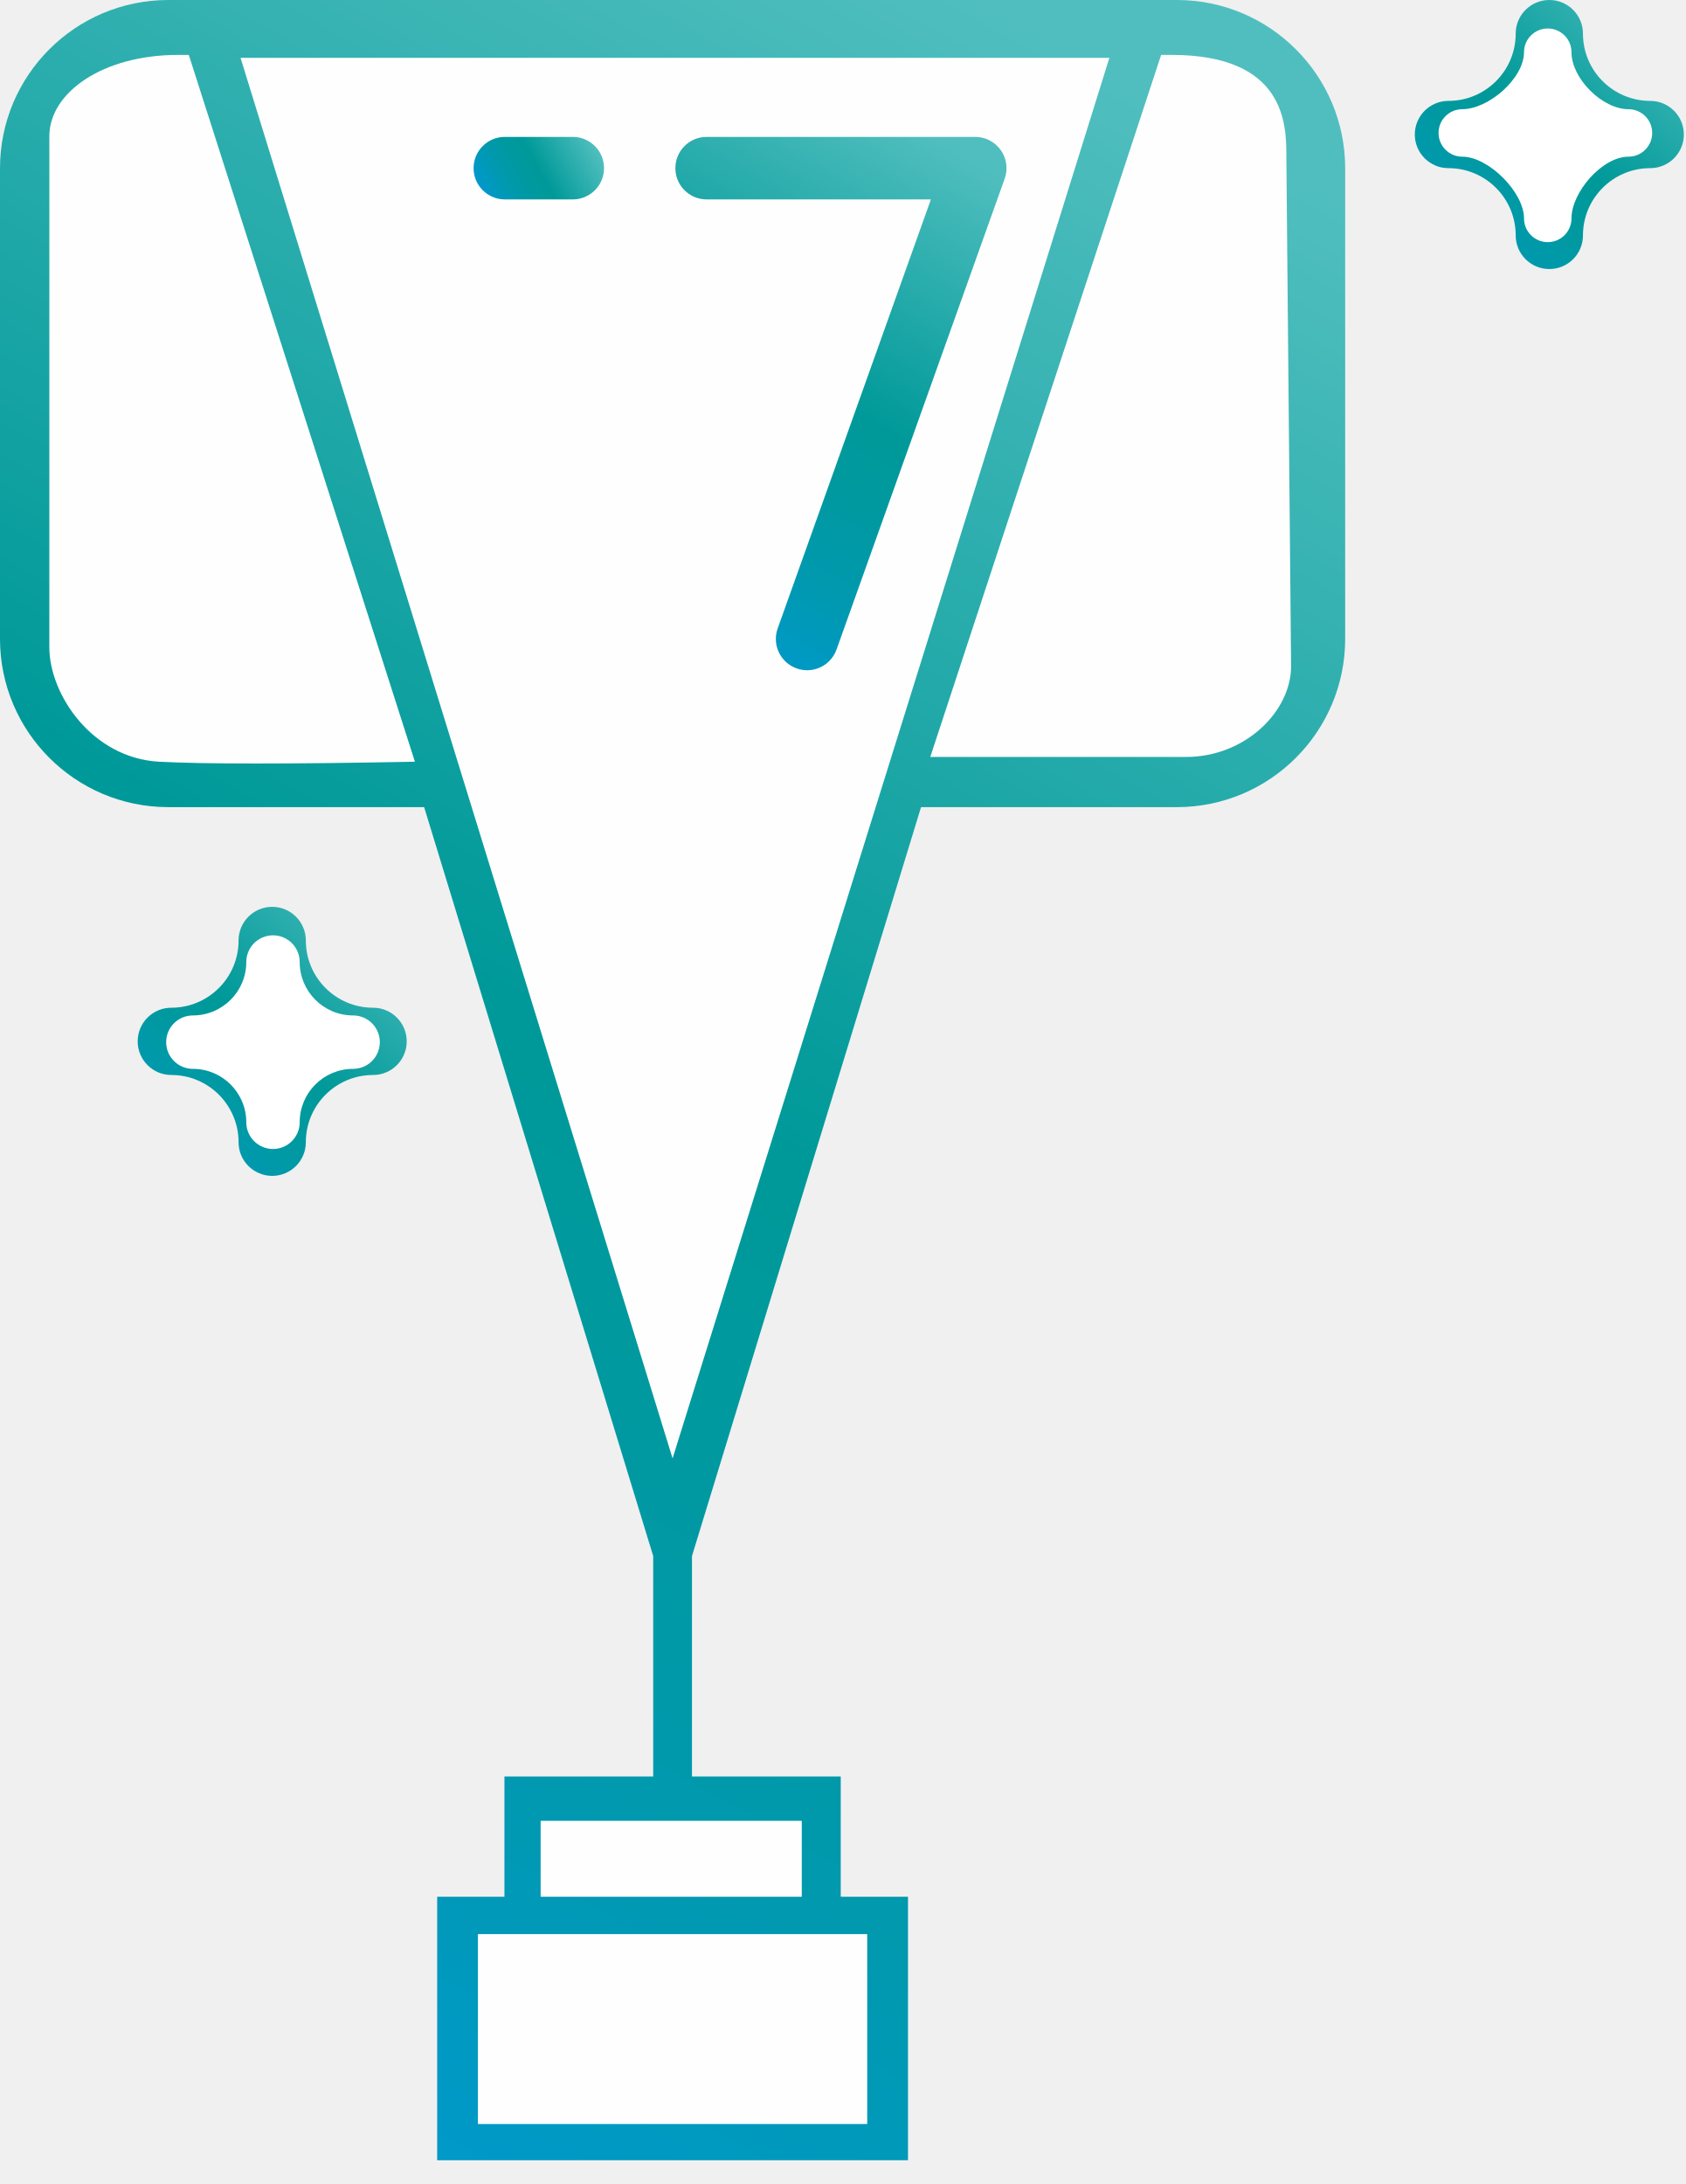
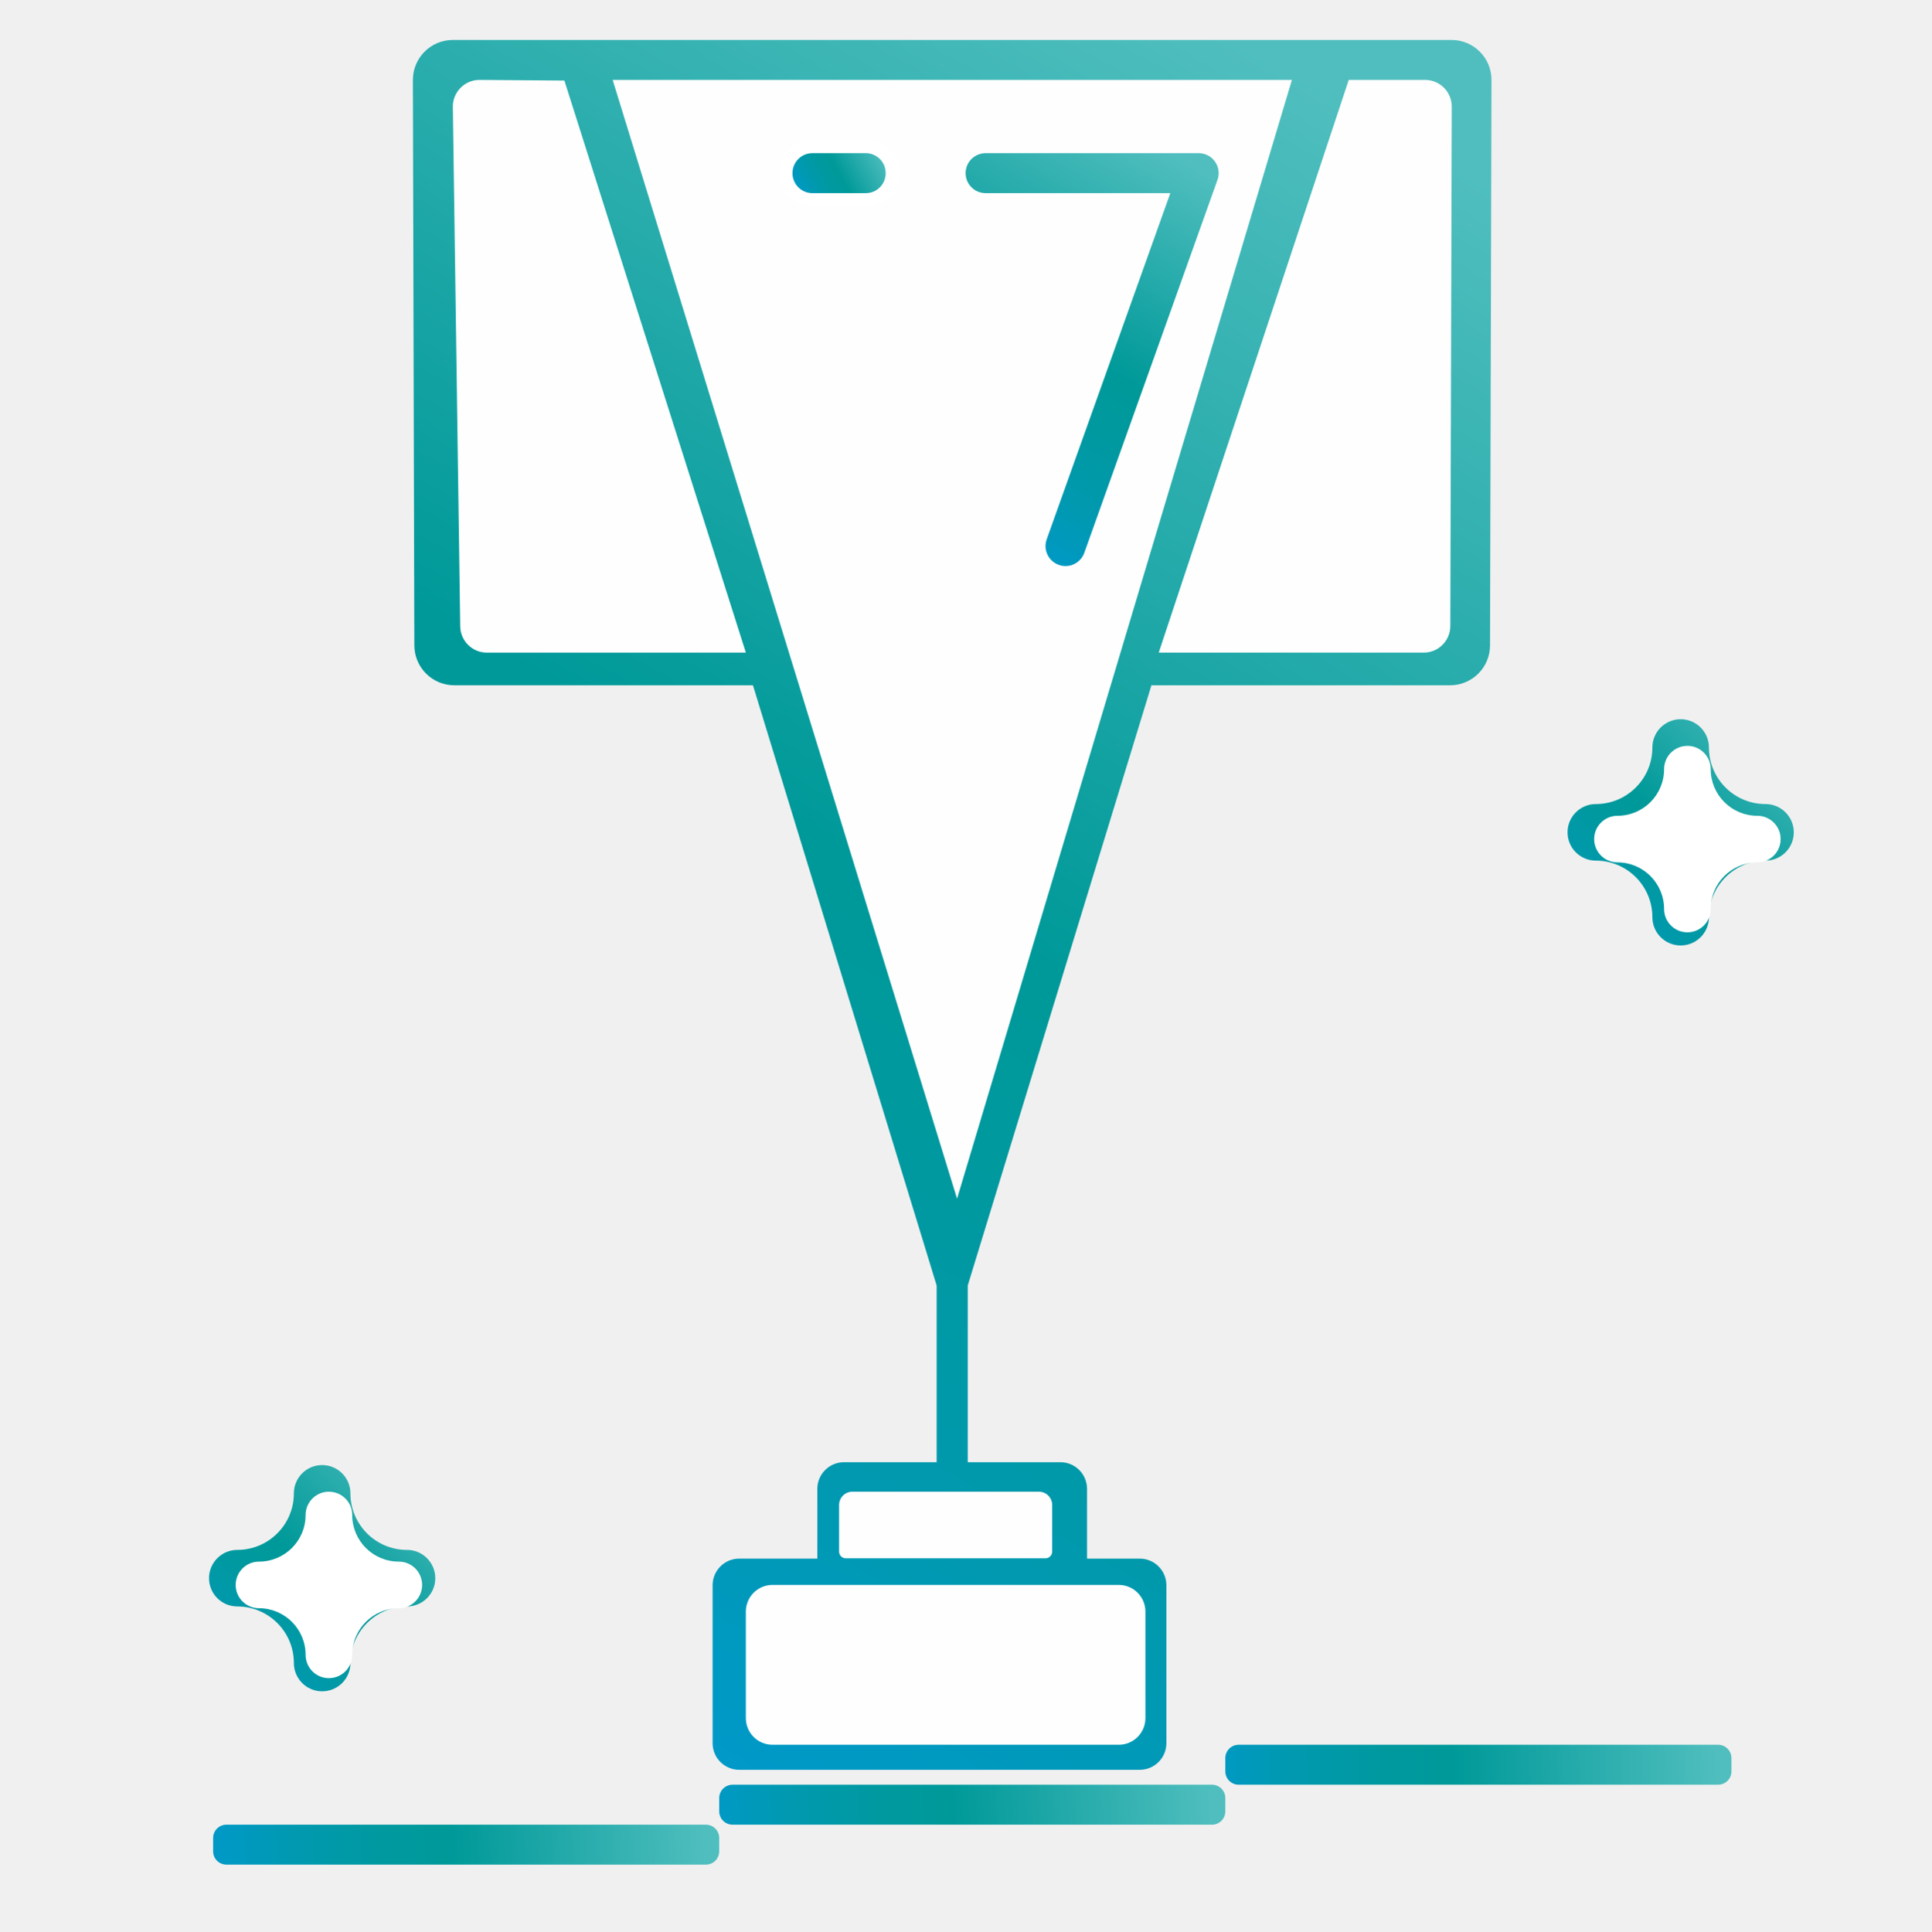
- <svg xmlns="http://www.w3.org/2000/svg" xmlns:xlink="http://www.w3.org/1999/xlink" width="355" height="460" viewBox="0 0 355 460">
+ <svg xmlns="http://www.w3.org/2000/svg" width="145px" height="145px" viewBox="0 0 145 145" version="1.1">
  <defs>
-     <linearGradient id="a" x1="68.407%" x2="31.558%" y1="-2.37%" y2="102.47%">
-       <stop offset="0%" stop-color="#50BEBE" />
-       <stop offset="50.12%" stop-color="#099" />
-       <stop offset="63.15%" stop-color="#00999F" />
-       <stop offset="80.33%" stop-color="#0099AF" />
-       <stop offset="99.74%" stop-color="#0099CB" />
-       <stop offset="100%" stop-color="#0099CB" />
+     <linearGradient x1="68.455%" y1="-2.37%" x2="31.51%" y2="102.47%" id="linearGradient-1">
+       <stop stop-color="#50BEBE" offset="0%" />
+       <stop stop-color="#009999" offset="50.12%" />
+       <stop stop-color="#00999F" offset="63.15%" />
+       <stop stop-color="#0099AF" offset="80.33%" />
+       <stop stop-color="#0099CB" offset="99.74%" />
+       <stop stop-color="#0099CB" offset="100%" />
    </linearGradient>
-     <linearGradient id="b" x1="97.469%" x2="2.441%" y1="-2.37%" y2="102.47%">
-       <stop offset="0%" stop-color="#50BEBE" />
-       <stop offset="50.12%" stop-color="#099" />
-       <stop offset="63.15%" stop-color="#00999F" />
-       <stop offset="80.33%" stop-color="#0099AF" />
-       <stop offset="99.74%" stop-color="#0099CB" />
-       <stop offset="100%" stop-color="#0099CB" />
+     <linearGradient x1="97.469%" y1="49.674%" x2="-2.62%" y2="50.08%" id="linearGradient-2">
+       <stop stop-color="#50BEBE" offset="0%" />
+       <stop stop-color="#009999" offset="50.12%" />
+       <stop stop-color="#00999F" offset="63.15%" />
+       <stop stop-color="#0099AF" offset="80.33%" />
+       <stop stop-color="#0099CB" offset="99.74%" />
+       <stop stop-color="#0099CB" offset="100%" />
    </linearGradient>
-     <path id="c" d="M10 467h354.167V7H10z" />
-     <linearGradient id="e" x1="68.544%" x2="31.421%" y1="-2.37%" y2="102.47%">
-       <stop offset="0%" stop-color="#50BEBE" />
-       <stop offset="50.12%" stop-color="#099" />
-       <stop offset="63.15%" stop-color="#00999F" />
-       <stop offset="80.33%" stop-color="#0099AF" />
-       <stop offset="99.74%" stop-color="#0099CB" />
-       <stop offset="100%" stop-color="#0099CB" />
+     <linearGradient x1="97.469%" y1="49.674%" x2="-5.376%" y2="50.172%" id="linearGradient-3">
+       <stop stop-color="#50BEBE" offset="0%" />
+       <stop stop-color="#009999" offset="50.12%" />
+       <stop stop-color="#00999F" offset="63.15%" />
+       <stop stop-color="#0099AF" offset="80.33%" />
+       <stop stop-color="#0099CB" offset="99.74%" />
+       <stop stop-color="#0099CB" offset="100%" />
    </linearGradient>
-     <linearGradient id="f" x1="97.469%" x2="2.441%" y1="37.038%" y2="62.987%">
-       <stop offset="0%" stop-color="#50BEBE" />
-       <stop offset="50.12%" stop-color="#099" />
-       <stop offset="63.15%" stop-color="#00999F" />
-       <stop offset="80.33%" stop-color="#0099AF" />
-       <stop offset="99.74%" stop-color="#0099CB" />
-       <stop offset="100%" stop-color="#0099CB" />
+     <linearGradient x1="97.469%" y1="49.674%" x2="-7.144%" y2="49.834%" id="linearGradient-4">
+       <stop stop-color="#50BEBE" offset="0%" />
+       <stop stop-color="#009999" offset="50.12%" />
+       <stop stop-color="#00999F" offset="63.15%" />
+       <stop stop-color="#0099AF" offset="80.33%" />
+       <stop stop-color="#0099CB" offset="99.74%" />
+       <stop stop-color="#0099CB" offset="100%" />
+     </linearGradient>
+     <linearGradient x1="68.543%" y1="-2.37%" x2="31.422%" y2="102.47%" id="linearGradient-5">
+       <stop stop-color="#50BEBE" offset="0%" />
+       <stop stop-color="#009999" offset="50.12%" />
+       <stop stop-color="#00999F" offset="63.15%" />
+       <stop stop-color="#0099AF" offset="80.33%" />
+       <stop stop-color="#0099CB" offset="99.74%" />
+       <stop stop-color="#0099CB" offset="100%" />
+     </linearGradient>
+     <linearGradient x1="97.469%" y1="36.907%" x2="2.441%" y2="63.117%" id="linearGradient-6">
+       <stop stop-color="#50BEBE" offset="0%" />
+       <stop stop-color="#009999" offset="50.12%" />
+       <stop stop-color="#00999F" offset="63.15%" />
+       <stop stop-color="#0099AF" offset="80.33%" />
+       <stop stop-color="#0099CB" offset="99.74%" />
+       <stop stop-color="#0099CB" offset="100%" />
+     </linearGradient>
+     <linearGradient x1="97.469%" y1="-2.37%" x2="2.441%" y2="102.47%" id="linearGradient-7">
+       <stop stop-color="#50BEBE" offset="0%" />
+       <stop stop-color="#009999" offset="50.12%" />
+       <stop stop-color="#00999F" offset="63.15%" />
+       <stop stop-color="#0099AF" offset="80.33%" />
+       <stop stop-color="#0099CB" offset="99.74%" />
+       <stop stop-color="#0099CB" offset="100%" />
    </linearGradient>
  </defs>
-   <g fill="none" fill-rule="evenodd">
-     <path fill="url(#a)" d="M193.998 170h53.918c19.551-.023 35.394-15.866 35.417-35.417V35.417C283.31 15.866 267.467.023 247.916 0h-212.5C15.866.023.023 15.866 0 35.417v99.166C.023 154.134 15.866 169.977 35.416 170h53.92l48.247 157.738v46.429H106.25V399.5H92.083V455h99.167v-55.5h-14.167v-25.333H145.75v-46.429L193.998 170z" />
-     <path fill="url(#b)" d="M333.416 7.083a7.083 7.083 0 1 0-14.166 0c0 7.824-6.343 14.167-14.167 14.167a7.083 7.083 0 1 0 0 14.166c7.824 0 14.167 6.343 14.167 14.167a7.083 7.083 0 1 0 14.166 0c0-7.824 6.343-14.167 14.167-14.167a7.083 7.083 0 1 0 0-14.166c-7.824 0-14.167-6.343-14.167-14.167z" />
-     <path fill="#FFF" d="M331 11a5 5 0 1 0-10 0c0 5.523-7.477 12-13 12a5 5 0 1 0 0 10c5.523 0 13 7.477 13 13a5 5 0 1 0 10 0c0-5.523 6.477-13 12-13a5 5 0 1 0 0-10c-5.523 0-12-6.477-12-12z" />
-     <path fill="url(#b)" d="M78.583 212.25c-7.824 0-14.167-6.343-14.167-14.167a7.083 7.083 0 1 0-14.166 0c0 7.824-6.343 14.167-14.167 14.167a7.083 7.083 0 1 0 0 14.166c7.824 0 14.167 6.343 14.167 14.167a7.083 7.083 0 1 0 14.166 0c0-7.824 6.343-14.167 14.167-14.167a7.083 7.083 0 1 0 0-14.166" />
-     <path fill="#FFF" d="M74.375 213.875c-6.213 0-11.25-5.037-11.25-11.25a5.625 5.625 0 1 0-11.25 0c0 6.213-5.037 11.25-11.25 11.25a5.625 5.625 0 1 0 0 11.25c6.213 0 11.25 5.037 11.25 11.25a5.625 5.625 0 1 0 11.25 0c0-6.213 5.037-11.25 11.25-11.25a5.625 5.625 0 1 0 0-11.25" />
-     <mask id="d" fill="#fff">
-       <use xlink:href="#c" />
-     </mask>
-     <path fill="#FEFEFE" d="M100.662 447.359h82v-40h-82zM113.875 399.5h55v-16h-55zM271.942 140.304c0 9.522-9.653 19.13-22.131 19.13h-53.87l48.626-147.868h2.244c23.891 0 24.13 14.672 24.13 21.13l1 107.608zM33.523 160.435c-14.081-.759-23.131-14.11-23.131-24.13V28.695c0-9.127 11.146-17.13 27.13-17.13h2.245l47.625 148.87c-26.526.505-44.482.505-53.87 0zM50.666 12.18h183l-92 294.992z" mask="url(#d)" />
-     <path fill="url(#e)" stroke="#FEFEFE" d="M148.75 42.5h46.615l-32.038 89.703a7.084 7.084 0 0 0 4.293 9.046 6.996 6.996 0 0 0 2.38.418 7.084 7.084 0 0 0 6.672-4.704l35.417-99.166a7.085 7.085 0 0 0-6.673-9.464H148.75a7.084 7.084 0 0 0 0 14.167z" mask="url(#d)" />
-     <path fill="url(#f)" stroke="#FFF" d="M120.416 42.5h.142a7.084 7.084 0 1 0 0-14.167H106.25a7.084 7.084 0 0 0 0 14.167h14.166z" mask="url(#d)" />
+   <g id="trophy" stroke="none" stroke-width="1" fill="none" fill-rule="evenodd">
+     <g transform="translate(31, 3)">
+       <path d="M55.453,48.452 L77.875,48.452 C79.529,48.452 80.871,47.114 80.875,45.46 L80.984,3.008 C80.989,1.351 79.649,0.004 77.992,1.00005811e-05 C77.99,3.3335304e-06 77.987,8.79765477e-13 77.985,8.79740725e-13 L3,0 C1.343,-1.88262093e-14 1.93717515e-14,1.343 4.4408921e-16,3 C4.14659479e-16,3.003 3.31831209e-06,3.005 9.954928e-06,3.008 L0.109,45.46 C0.114,47.114 1.456,48.452 3.109,48.452 L25.532,48.452 L39.325,93.52 L39.325,106.786 L32.367,106.786 C31.263,106.786 30.367,107.681 30.367,108.786 L30.367,114.024 L24.503,114.024 C23.398,114.024 22.503,114.919 22.503,116.024 L22.503,127.881 C22.503,128.985 23.398,129.881 24.503,129.881 L54.575,129.881 C55.679,129.881 56.575,128.985 56.575,127.881 L56.575,116.024 C56.575,114.919 55.679,114.024 54.575,114.024 L50.617,114.024 L50.617,108.786 C50.617,107.681 49.722,106.786 48.617,106.786 L41.66,106.786 L41.66,93.52 L55.453,48.452 Z" id="Fill-5" fill="url(#linearGradient-1)" />
+       <path d="M27,128 L53,128 C54.105,128 55,127.105 55,126 L55,118 C55,116.895 54.105,116 53,116 L27,116 C25.895,116 25,116.895 25,118 L25,126 C25,127.105 25.895,128 27,128 Z" id="Fill-7" fill="#FEFEFE" />
+       <path d="M32.5,114 L47.5,114 C47.776,114 48,113.776 48,113.5 L48,110 C48,109.448 47.552,109 47,109 L33,109 C32.448,109 32,109.448 32,110 L32,113.5 C32,113.776 32.224,114 32.5,114 Z" id="Fill-10" fill="#FEFEFE" />
+       <path d="M75.893,46 L56,46 L70.267,3 L76.001,3.001 C77.105,3.002 78,3.897 78,5.002 C78,5.003 78,5.005 78,5.007 L77.893,44.006 C77.89,45.108 76.995,46 75.893,46 Z" id="Fill-12" fill="#FEFEFE" />
+       <path d="M3.553,44.028 L3,5.028 C2.985,3.924 3.867,3.016 4.972,3 C4.986,3 5.001,3 5.015,3 L11.375,3.049 L25,46 L5.553,46 C4.459,46 3.568,45.122 3.553,44.028 Z" id="Fill-13" fill="#FEFEFE" />
+       <polygon id="Fill-14" fill="#FEFEFE" points="15 3 66 3 40.858 87" />
+     </g>
+     <g id="steps" transform="translate(16, 131)">
+       <rect id="Rectangle" fill="url(#linearGradient-2)" x="0" y="6" width="38" height="3" rx="1" />
+       <rect id="Rectangle-Copy" fill="url(#linearGradient-3)" x="38" y="3" width="38" height="3" rx="1" />
+       <rect id="Rectangle-Copy-2" fill="url(#linearGradient-4)" x="76" y="0" width="38" height="3" rx="1" />
+     </g>
+     <g id="7" transform="translate(59, 11)">
+       <path d="M15,4 L28.161,4 L19.116,29.328 C18.746,30.368 19.288,31.511 20.328,31.882 C20.543,31.96 20.771,32 21,32 C21.845,32 22.6,31.468 22.884,30.672 L32.883,2.672 C33.254,1.632 32.712,0.488 31.671,0.116 C31.456,0.04 31.228,0 30.999,0 L15,0 C13.896,0 13,0.896 13,2 C13,3.105 13.896,4 15,4 Z" id="Stroke-16" stroke="#FEFEFE" fill="url(#linearGradient-5)" />
+       <path d="M5.97,4 L5.99,4 L6.01,4 C7.109,4 8,3.105 8,2 C8,0.896 7.109,0 6.01,0 L1.99,0 C0.891,0 0,0.896 0,2 C0,3.105 0.891,4 1.99,4 L5.97,4 Z" id="Fill-17" stroke="#FFFFFF" fill="url(#linearGradient-6)" />
+     </g>
+     <g id="stars" transform="translate(15.69379, 54)">
+       <path d="M14.864,62.37 C12.519,62.37 10.617,60.469 10.617,58.123 C10.617,56.951 9.667,56 8.494,56 C7.321,56 6.37,56.951 6.37,58.123 C6.37,60.469 4.469,62.37 2.123,62.37 C0.951,62.37 0,63.321 0,64.494 C0,65.667 0.951,66.617 2.123,66.617 C4.469,66.617 6.37,68.519 6.37,70.864 C6.37,72.037 7.321,72.988 8.494,72.988 C9.667,72.988 10.617,72.037 10.617,70.864 C10.617,68.519 12.519,66.617 14.864,66.617 C16.037,66.617 16.988,65.667 16.988,64.494 C16.988,63.321 16.037,62.37 14.864,62.37" id="Path-Copy-3" fill="url(#linearGradient-7)" />
+       <path d="M14.25,63.25 C12.317,63.25 10.75,61.683 10.75,59.75 C10.75,58.783 9.967,58 9,58 C8.033,58 7.25,58.783 7.25,59.75 C7.25,61.683 5.683,63.25 3.75,63.25 C2.783,63.25 2,64.033 2,65 C2,65.967 2.783,66.75 3.75,66.75 C5.683,66.75 7.25,68.317 7.25,70.25 C7.25,71.217 8.033,72 9,72 C9.967,72 10.75,71.217 10.75,70.25 C10.75,68.317 12.317,66.75 14.25,66.75 C15.217,66.75 16,65.967 16,65 C16,64.033 15.217,63.25 14.25,63.25" id="Path-Copy-4" fill="#FFFFFF" />
+       <path d="M116.864,6.37 C114.519,6.37 112.617,4.469 112.617,2.123 C112.617,0.951 111.667,0 110.494,0 C109.321,0 108.37,0.951 108.37,2.123 C108.37,4.469 106.469,6.37 104.123,6.37 C102.951,6.37 102,7.321 102,8.494 C102,9.667 102.951,10.617 104.123,10.617 C106.469,10.617 108.37,12.519 108.37,14.864 C108.37,16.037 109.321,16.988 110.494,16.988 C111.667,16.988 112.617,16.037 112.617,14.864 C112.617,12.519 114.519,10.617 116.864,10.617 C118.037,10.617 118.988,9.667 118.988,8.494 C118.988,7.321 118.037,6.37 116.864,6.37" id="Path-Copy-6" fill="url(#linearGradient-7)" />
+       <path d="M116.25,7.25 C114.317,7.25 112.75,5.683 112.75,3.75 C112.75,2.783 111.967,2 111,2 C110.033,2 109.25,2.783 109.25,3.75 C109.25,5.683 107.683,7.25 105.75,7.25 C104.783,7.25 104,8.033 104,9 C104,9.967 104.783,10.75 105.75,10.75 C107.683,10.75 109.25,12.317 109.25,14.25 C109.25,15.217 110.033,16 111,16 C111.967,16 112.75,15.217 112.75,14.25 C112.75,12.317 114.317,10.75 116.25,10.75 C117.217,10.75 118,9.967 118,9 C118,8.033 117.217,7.25 116.25,7.25" id="Path-Copy-5" fill="#FFFFFF" />
+     </g>
  </g>
</svg>
